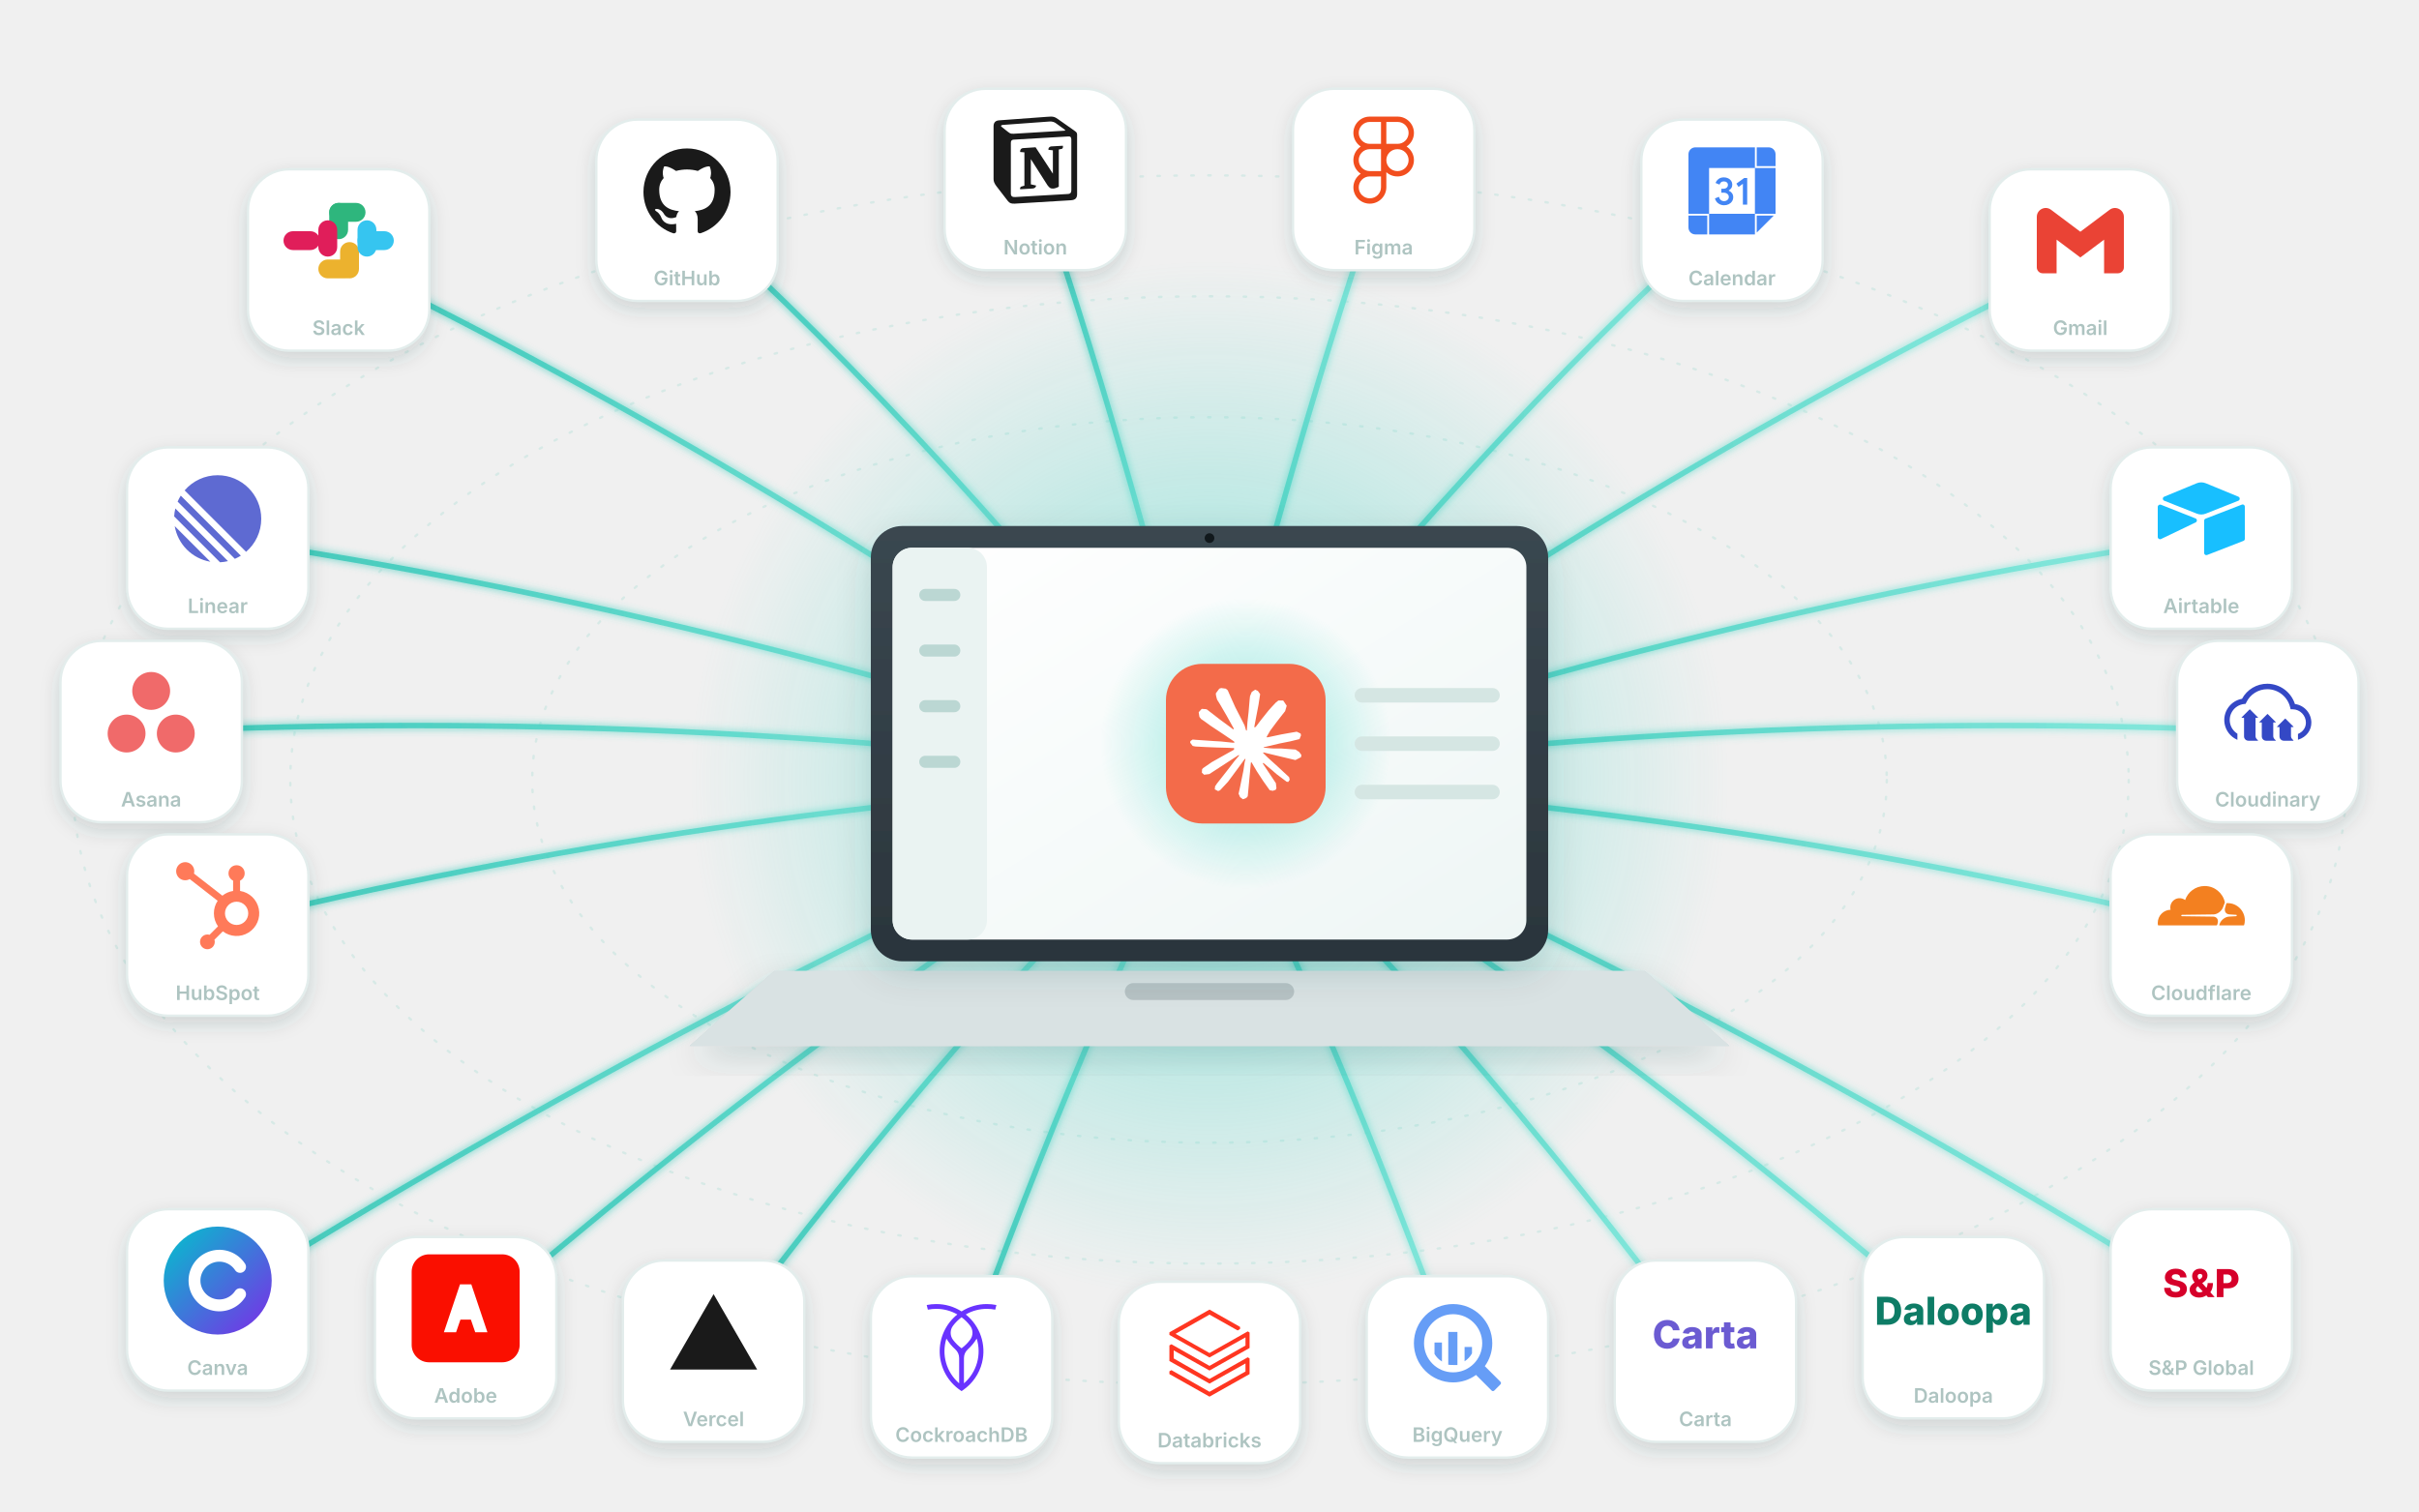
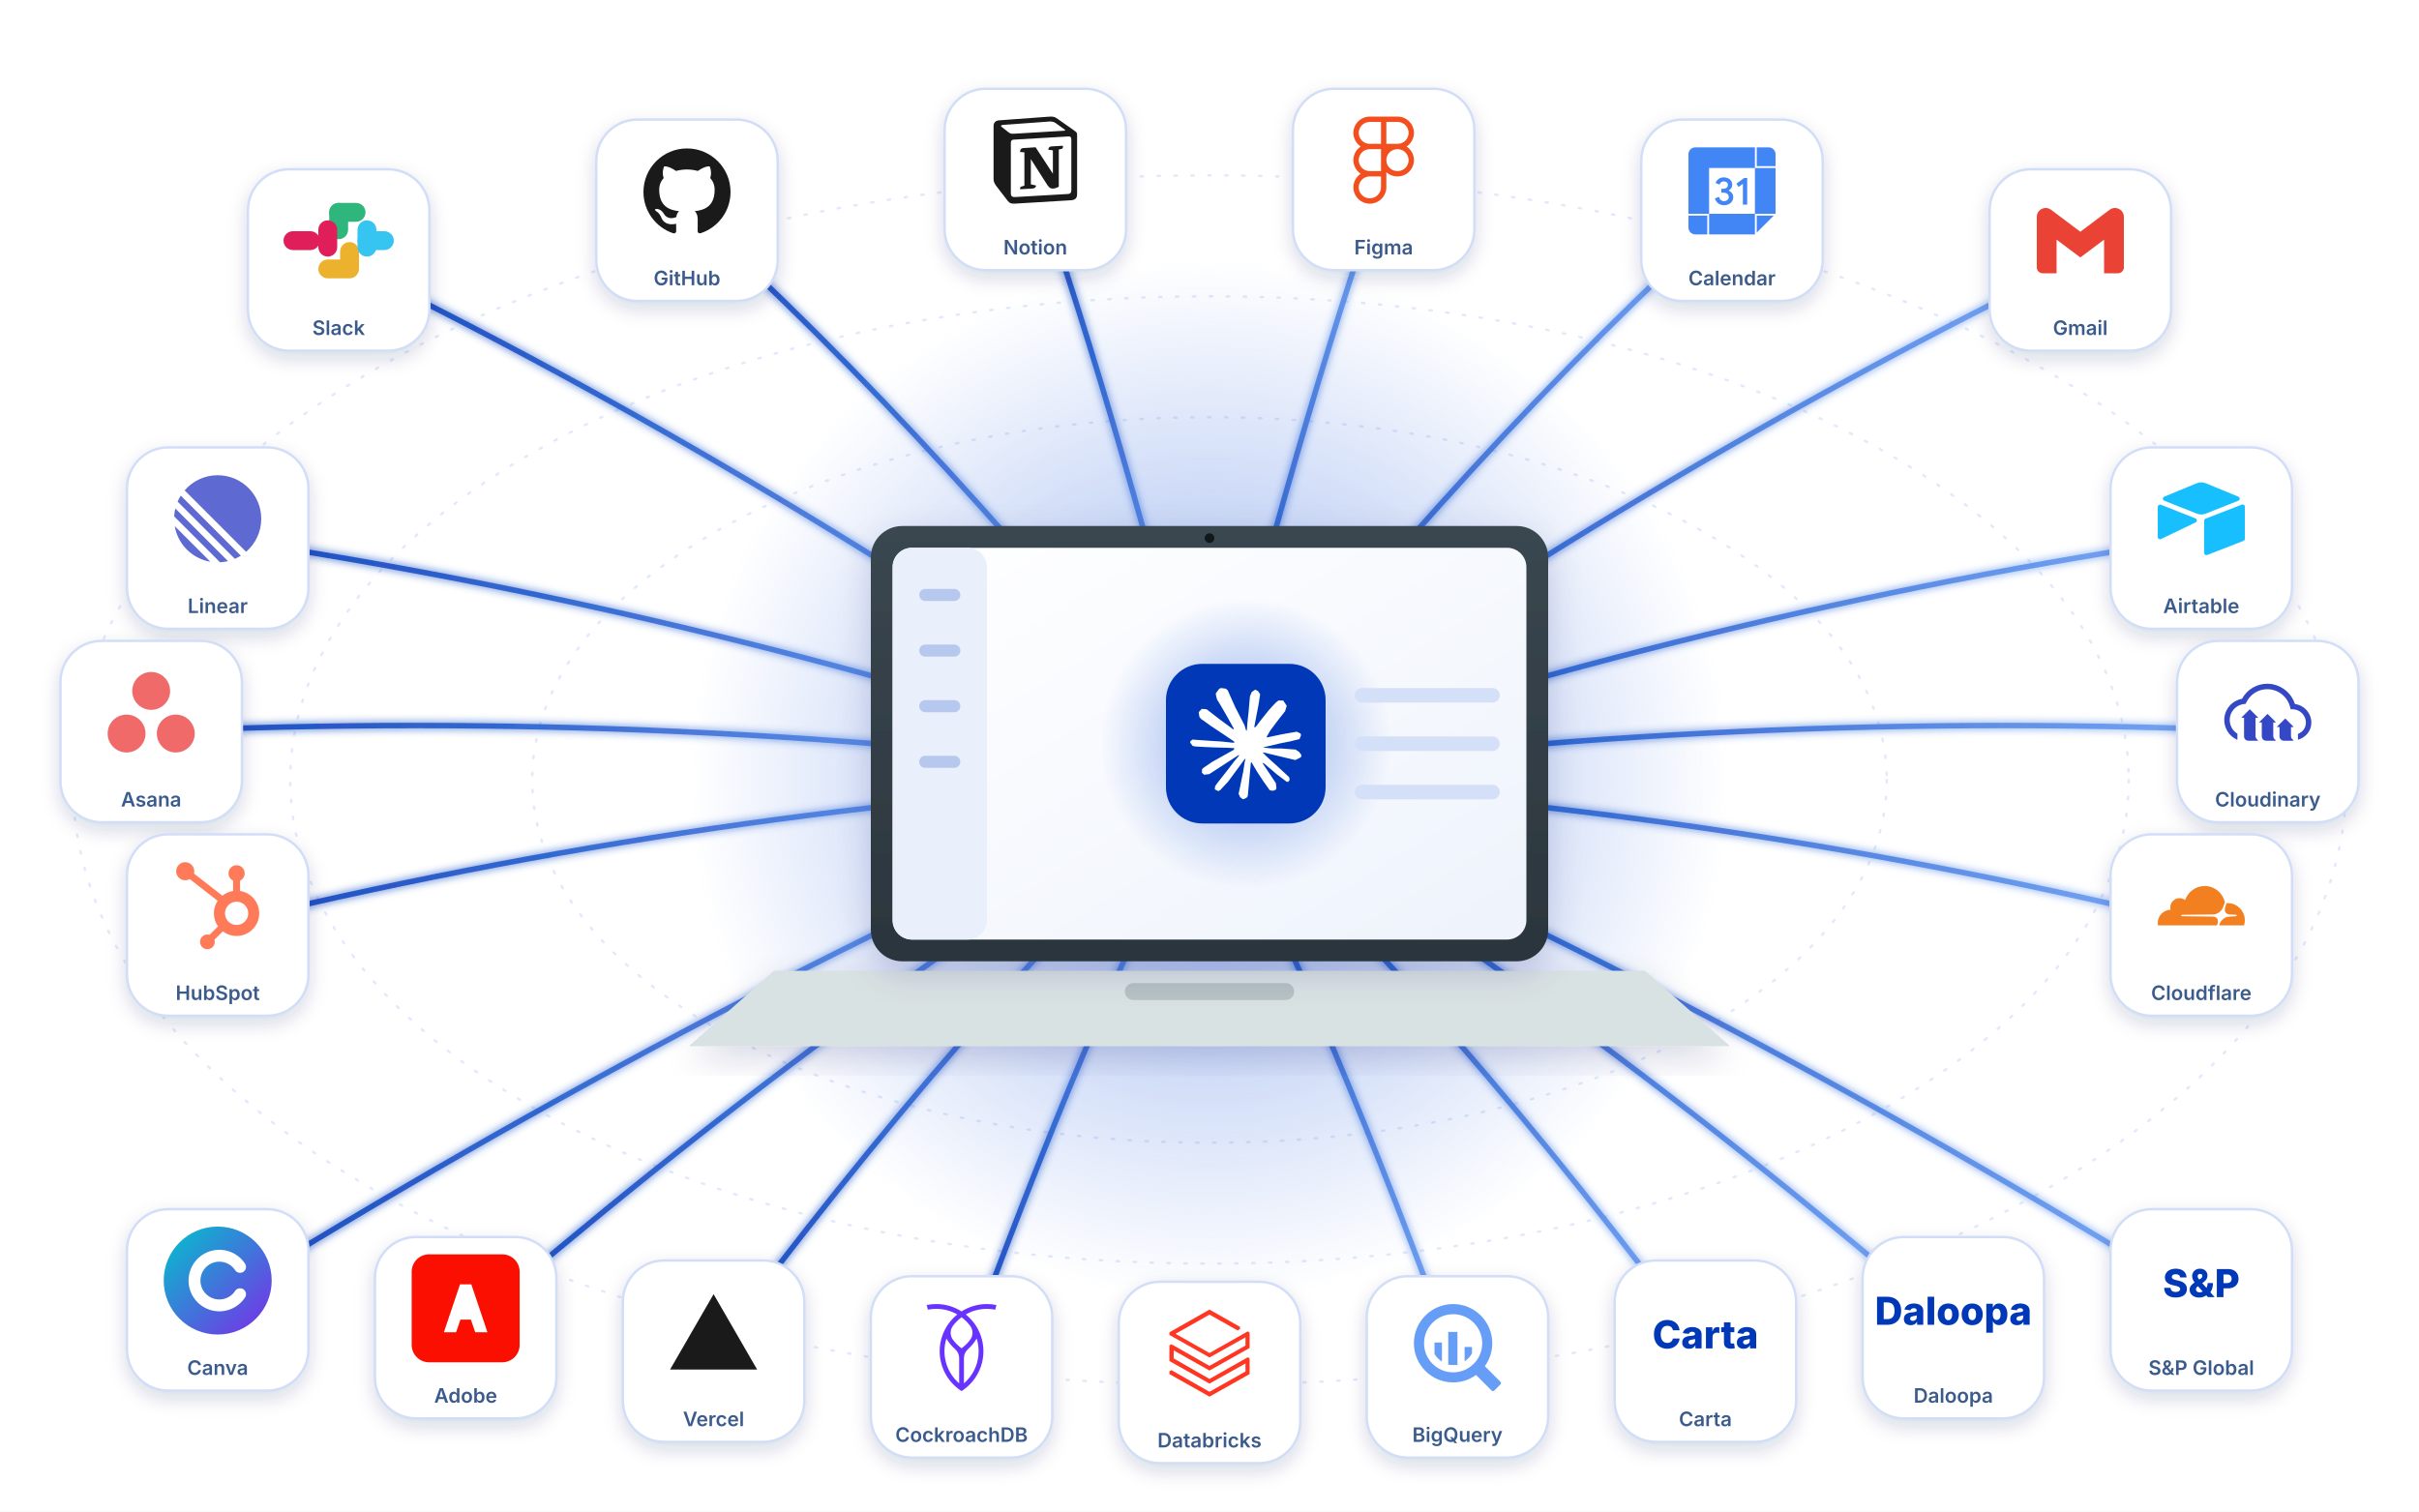
<svg xmlns="http://www.w3.org/2000/svg" width="2000" height="1250" viewBox="0 0 2000 1250" font-family="Inter, Arial, sans-serif">
  <defs>
    <linearGradient id="bg" x1="0" y1="0" x2="0" y2="1">
      <stop offset="0" stop-color="#F4FBFA" />
      <stop offset="0.55" stop-color="#EAF4F3" />
      <stop offset="1" stop-color="#E2EFEE" />
    </linearGradient>
    <radialGradient id="glowc" cx="50%" cy="50%" r="50%">
-       <stop offset="0" stop-color="#37D6C5" stop-opacity="0.55" />
-       <stop offset="1" stop-color="#37D6C5" stop-opacity="0" />
+       <stop offset="0" stop-color="#3B6FE0" stop-opacity="0.55" />
+       <stop offset="1" stop-color="#3B6FE0" stop-opacity="0" />
    </radialGradient>
    <linearGradient id="screen" x1="0" y1="0" x2="1" y2="1">
      <stop offset="0" stop-color="#ffffff" />
-       <stop offset="1" stop-color="#EEF6F5" />
+       <stop offset="1" stop-color="#EEF3FC" />
    </linearGradient>
    <linearGradient id="lid" x1="0" y1="0" x2="0" y2="1">
      <stop offset="0" stop-color="#3A4750" />
      <stop offset="1" stop-color="#2B353C" />
    </linearGradient>
    <linearGradient id="wire" x1="0" y1="0" x2="1" y2="0">
-       <stop offset="0" stop-color="#2BC4B4" />
-       <stop offset="1" stop-color="#7FE9DC" />
+       <stop offset="0" stop-color="#0038B8" />
+       <stop offset="1" stop-color="#6CA0F5" />
    </linearGradient>
    <filter id="soft" x="-40%" y="-40%" width="180%" height="180%">
-       <feDropShadow dx="0" dy="10" stdDeviation="14" flood-color="#1f4a47" flood-opacity="0.16" />
+       <feDropShadow dx="0" dy="10" stdDeviation="14" flood-color="#0A1F5C" flood-opacity="0.16" />
    </filter>
    <filter id="softsm" x="-50%" y="-50%" width="200%" height="200%">
-       <feDropShadow dx="0" dy="6" stdDeviation="8" flood-color="#1f4a47" flood-opacity="0.18" />
+       <feDropShadow dx="0" dy="6" stdDeviation="8" flood-color="#0A1F5C" flood-opacity="0.18" />
    </filter>
    <filter id="wireglow" x="-50%" y="-50%" width="200%" height="200%">
      <feGaussianBlur stdDeviation="3.2" result="b" />
      <feMerge>
        <feMergeNode in="b" />
        <feMergeNode in="SourceGraphic" />
      </feMerge>
    </filter>
  </defs>
-   <ellipse cx="1000.0" cy="645.0" rx="560" ry="300" fill="none" stroke="#9fd8d1" stroke-opacity="0.30" stroke-width="2" stroke-dasharray="2 12" stroke-linecap="round" />
-   <ellipse cx="1000.0" cy="645.0" rx="760" ry="400" fill="none" stroke="#9fd8d1" stroke-opacity="0.30" stroke-width="2" stroke-dasharray="2 12" stroke-linecap="round" />
-   <ellipse cx="1000.0" cy="645.0" rx="940" ry="500" fill="none" stroke="#9fd8d1" stroke-opacity="0.30" stroke-width="2" stroke-dasharray="2 12" stroke-linecap="round" />
+   <rect width="2000" height="1250" fill="#ffffff" />
+   <ellipse cx="1000.0" cy="645.0" rx="560" ry="300" fill="none" stroke="#9DB6F0" stroke-opacity="0.30" stroke-width="2" stroke-dasharray="2 12" stroke-linecap="round" />
+   <ellipse cx="1000.0" cy="645.0" rx="760" ry="400" fill="none" stroke="#9DB6F0" stroke-opacity="0.30" stroke-width="2" stroke-dasharray="2 12" stroke-linecap="round" />
+   <ellipse cx="1000.0" cy="645.0" rx="940" ry="500" fill="none" stroke="#9DB6F0" stroke-opacity="0.30" stroke-width="2" stroke-dasharray="2 12" stroke-linecap="round" />
  <circle cx="1000.0" cy="645.0" r="430" fill="url(#glowc)" />
  <g>
    <path d="M 1000.0 645.0 Q 640.0 390.0 280.0 215.0" fill="none" stroke="url(#wire)" stroke-width="4.5" stroke-opacity="0.85" stroke-linecap="round" filter="url(#wireglow)" />
-     <circle cx="280.0" cy="215.0" r="6" fill="#2BC4B4" filter="url(#wireglow)" />
+     <circle cx="280.0" cy="215.0" r="6" fill="#0038B8" filter="url(#wireglow)" />
    <path d="M 1000.0 645.0 Q 784.0 369.4 568.0 173.9" fill="none" stroke="url(#wire)" stroke-width="4.5" stroke-opacity="0.85" stroke-linecap="round" filter="url(#wireglow)" />
-     <circle cx="568.0" cy="173.9" r="6" fill="#2BC4B4" filter="url(#wireglow)" />
+     <circle cx="568.0" cy="173.9" r="6" fill="#0038B8" filter="url(#wireglow)" />
    <path d="M 1000.0 645.0 Q 928.0 356.7 856.0 148.4" fill="none" stroke="url(#wire)" stroke-width="4.5" stroke-opacity="0.85" stroke-linecap="round" filter="url(#wireglow)" />
-     <circle cx="856.0" cy="148.4" r="6" fill="#2BC4B4" filter="url(#wireglow)" />
+     <circle cx="856.0" cy="148.4" r="6" fill="#0038B8" filter="url(#wireglow)" />
    <path d="M 1000.0 645.0 Q 1072.0 356.7 1144.0 148.4" fill="none" stroke="url(#wire)" stroke-width="4.5" stroke-opacity="0.85" stroke-linecap="round" filter="url(#wireglow)" />
-     <circle cx="1144.0" cy="148.4" r="6" fill="#2BC4B4" filter="url(#wireglow)" />
+     <circle cx="1144.0" cy="148.4" r="6" fill="#0038B8" filter="url(#wireglow)" />
    <path d="M 1000.0 645.0 Q 1216.0 369.4 1432.0 173.9" fill="none" stroke="url(#wire)" stroke-width="4.5" stroke-opacity="0.85" stroke-linecap="round" filter="url(#wireglow)" />
-     <circle cx="1432.0" cy="173.9" r="6" fill="#2BC4B4" filter="url(#wireglow)" />
+     <circle cx="1432.0" cy="173.9" r="6" fill="#0038B8" filter="url(#wireglow)" />
    <path d="M 1000.0 645.0 Q 1360.0 390.0 1720.0 215.0" fill="none" stroke="url(#wire)" stroke-width="4.5" stroke-opacity="0.85" stroke-linecap="round" filter="url(#wireglow)" />
-     <circle cx="1720.0" cy="215.0" r="6" fill="#2BC4B4" filter="url(#wireglow)" />
+     <circle cx="1720.0" cy="215.0" r="6" fill="#0038B8" filter="url(#wireglow)" />
    <path d="M 1000.0 645.0 Q 590.0 505.0 180.0 445.0" fill="none" stroke="url(#wire)" stroke-width="4.5" stroke-opacity="0.85" stroke-linecap="round" filter="url(#wireglow)" />
-     <circle cx="180.0" cy="445.0" r="6" fill="#2BC4B4" filter="url(#wireglow)" />
+     <circle cx="180.0" cy="445.0" r="6" fill="#0038B8" filter="url(#wireglow)" />
    <path d="M 1000.0 645.0 Q 562.5 585.0 125.0 605.0" fill="none" stroke="url(#wire)" stroke-width="4.5" stroke-opacity="0.85" stroke-linecap="round" filter="url(#wireglow)" />
-     <circle cx="125.0" cy="605.0" r="6" fill="#2BC4B4" filter="url(#wireglow)" />
+     <circle cx="125.0" cy="605.0" r="6" fill="#0038B8" filter="url(#wireglow)" />
    <path d="M 1000.0 645.0 Q 590.0 665.0 180.0 765.0" fill="none" stroke="url(#wire)" stroke-width="4.5" stroke-opacity="0.85" stroke-linecap="round" filter="url(#wireglow)" />
-     <circle cx="180.0" cy="765.0" r="6" fill="#2BC4B4" filter="url(#wireglow)" />
+     <circle cx="180.0" cy="765.0" r="6" fill="#0038B8" filter="url(#wireglow)" />
    <path d="M 1000.0 645.0 Q 1410.0 505.0 1820.0 445.0" fill="none" stroke="url(#wire)" stroke-width="4.5" stroke-opacity="0.85" stroke-linecap="round" filter="url(#wireglow)" />
-     <circle cx="1820.0" cy="445.0" r="6" fill="#2BC4B4" filter="url(#wireglow)" />
+     <circle cx="1820.0" cy="445.0" r="6" fill="#0038B8" filter="url(#wireglow)" />
    <path d="M 1000.0 645.0 Q 1437.5 585.0 1875.0 605.0" fill="none" stroke="url(#wire)" stroke-width="4.5" stroke-opacity="0.85" stroke-linecap="round" filter="url(#wireglow)" />
-     <circle cx="1875.0" cy="605.0" r="6" fill="#2BC4B4" filter="url(#wireglow)" />
+     <circle cx="1875.0" cy="605.0" r="6" fill="#0038B8" filter="url(#wireglow)" />
    <path d="M 1000.0 645.0 Q 1410.0 665.0 1820.0 765.0" fill="none" stroke="url(#wire)" stroke-width="4.5" stroke-opacity="0.85" stroke-linecap="round" filter="url(#wireglow)" />
-     <circle cx="1820.0" cy="765.0" r="6" fill="#2BC4B4" filter="url(#wireglow)" />
+     <circle cx="1820.0" cy="765.0" r="6" fill="#0038B8" filter="url(#wireglow)" />
    <path d="M 1000.0 645.0 Q 590.0 820.0 180.0 1075.0" fill="none" stroke="url(#wire)" stroke-width="4.5" stroke-opacity="0.85" stroke-linecap="round" filter="url(#wireglow)" />
-     <circle cx="180.0" cy="1075.0" r="6" fill="#2BC4B4" filter="url(#wireglow)" />
+     <circle cx="180.0" cy="1075.0" r="6" fill="#0038B8" filter="url(#wireglow)" />
    <path d="M 1000.0 645.0 Q 692.5 831.5 385.0 1098.0" fill="none" stroke="url(#wire)" stroke-width="4.5" stroke-opacity="0.85" stroke-linecap="round" filter="url(#wireglow)" />
-     <circle cx="385.0" cy="1098.0" r="6" fill="#2BC4B4" filter="url(#wireglow)" />
+     <circle cx="385.0" cy="1098.0" r="6" fill="#0038B8" filter="url(#wireglow)" />
    <path d="M 1000.0 645.0 Q 795.0 841.2 590.0 1117.4" fill="none" stroke="url(#wire)" stroke-width="4.5" stroke-opacity="0.85" stroke-linecap="round" filter="url(#wireglow)" />
-     <circle cx="590.0" cy="1117.4" r="6" fill="#2BC4B4" filter="url(#wireglow)" />
+     <circle cx="590.0" cy="1117.4" r="6" fill="#0038B8" filter="url(#wireglow)" />
    <path d="M 1000.0 645.0 Q 897.5 847.7 795.0 1130.4" fill="none" stroke="url(#wire)" stroke-width="4.5" stroke-opacity="0.85" stroke-linecap="round" filter="url(#wireglow)" />
-     <circle cx="795.0" cy="1130.4" r="6" fill="#2BC4B4" filter="url(#wireglow)" />
+     <circle cx="795.0" cy="1130.4" r="6" fill="#0038B8" filter="url(#wireglow)" />
    <path d="M 1000.0 645.0 Q 1000.0 850.0 1000.0 1135.0" fill="none" stroke="url(#wire)" stroke-width="4.5" stroke-opacity="0.85" stroke-linecap="round" filter="url(#wireglow)" />
-     <circle cx="1000.0" cy="1135.0" r="6" fill="#2BC4B4" filter="url(#wireglow)" />
+     <circle cx="1000.0" cy="1135.0" r="6" fill="#0038B8" filter="url(#wireglow)" />
    <path d="M 1000.0 645.0 Q 1102.5 847.7 1205.0 1130.4" fill="none" stroke="url(#wire)" stroke-width="4.5" stroke-opacity="0.85" stroke-linecap="round" filter="url(#wireglow)" />
-     <circle cx="1205.0" cy="1130.4" r="6" fill="#2BC4B4" filter="url(#wireglow)" />
+     <circle cx="1205.0" cy="1130.4" r="6" fill="#0038B8" filter="url(#wireglow)" />
    <path d="M 1000.0 645.0 Q 1205.0 841.2 1410.0 1117.4" fill="none" stroke="url(#wire)" stroke-width="4.5" stroke-opacity="0.85" stroke-linecap="round" filter="url(#wireglow)" />
-     <circle cx="1410.0" cy="1117.4" r="6" fill="#2BC4B4" filter="url(#wireglow)" />
+     <circle cx="1410.0" cy="1117.4" r="6" fill="#0038B8" filter="url(#wireglow)" />
    <path d="M 1000.0 645.0 Q 1307.5 831.5 1615.0 1098.0" fill="none" stroke="url(#wire)" stroke-width="4.5" stroke-opacity="0.85" stroke-linecap="round" filter="url(#wireglow)" />
-     <circle cx="1615.0" cy="1098.0" r="6" fill="#2BC4B4" filter="url(#wireglow)" />
+     <circle cx="1615.0" cy="1098.0" r="6" fill="#0038B8" filter="url(#wireglow)" />
    <path d="M 1000.0 645.0 Q 1410.0 820.0 1820.0 1075.0" fill="none" stroke="url(#wire)" stroke-width="4.5" stroke-opacity="0.85" stroke-linecap="round" filter="url(#wireglow)" />
-     <circle cx="1820.0" cy="1075.0" r="6" fill="#2BC4B4" filter="url(#wireglow)" />
+     <circle cx="1820.0" cy="1075.0" r="6" fill="#0038B8" filter="url(#wireglow)" />
  </g>
  <g>
    <path d="M 640 803 L 1360 803 L 1430 865 L 570 865 Z" fill="#C9D4D6" filter="url(#soft)" />
    <path d="M 640 803 L 1360 803 L 1430 865 L 570 865 Z" fill="#D9E2E3" />
    <rect x="930" y="813" width="140" height="14" rx="7" fill="#B6C2C4" />
    <rect x="720" y="435" width="560" height="360" rx="26" fill="url(#lid)" filter="url(#soft)" />
    <rect x="738" y="453" width="524" height="324" rx="16" fill="url(#screen)" />
-     <rect x="738" y="453" width="78" height="324" rx="16" fill="#EAF3F2" />
-     <rect x="760" y="487" width="34" height="10" rx="5" fill="#BBD7D3" />
-     <rect x="760" y="533" width="34" height="10" rx="5" fill="#BBD7D3" />
-     <rect x="760" y="579" width="34" height="10" rx="5" fill="#BBD7D3" />
-     <rect x="760" y="625" width="34" height="10" rx="5" fill="#BBD7D3" />
+     <rect x="738" y="453" width="78" height="324" rx="16" fill="#EAF0FB" />
+     <rect x="760" y="487" width="34" height="10" rx="5" fill="#B7C8EE" />
+     <rect x="760" y="533" width="34" height="10" rx="5" fill="#B7C8EE" />
+     <rect x="760" y="579" width="34" height="10" rx="5" fill="#B7C8EE" />
+     <rect x="760" y="625" width="34" height="10" rx="5" fill="#B7C8EE" />
    <circle cx="1030" cy="615" r="120" fill="url(#glowc)" />
-     <rect x="964" y="549" width="132" height="132" rx="30" fill="#F36B4A" />
+     <rect x="964" y="549" width="132" height="132" rx="30" fill="#0038B8" />
    <g transform="translate(984.0,569.0) scale(3.833)">
      <path d="m4.714 15.956 4.717-2.647.079-.231-.079-.128h-.231l-.789-.049-2.696-.073-2.337-.097-2.265-.121-.571-.121-.534-.704.055-.352.48-.322.686.061 1.518.103 2.277.158 1.651.097 2.447.255h.389l.055-.158-.134-.097-.103-.097L6.973 9.836l-2.55-1.688-1.336-.971-.723-.492-.364-.461-.158-1.008.656-.723.88.061.225.061.892.686 1.906 1.475 2.489 1.834.364.303.146-.103.018-.073-.164-.273-1.354-2.447-1.445-2.489-.643-1.032-.17-.619c-.061-.255-.103-.467-.103-.729L6.287.134 6.7 0l.996.134.419.364.619 1.415 1.002 2.228 1.554 3.03.455.898.243.832.091.255h.158v-.146l.128-1.706.237-2.095.231-2.696.079-.759.376-.911.747-.492.583.279.48.686-.067.443-.285 1.852-.559 2.902-.364 1.943h.212l.243-.243.984-1.305 1.651-2.064.729-.82.85-.905.546-.431h1.032l.759 1.129-.34 1.166-1.062 1.348-.88 1.141-1.263 1.7-.789 1.36.073.109.188-.018 2.853-.607 1.542-.279 1.84-.316.832.389.091.395-.328.807-1.967.486-2.307.461-3.436.814-.043.03.049.061 1.548.146.662.036h1.621l3.018.225.789.522.474.638-.079.486-1.214.619-1.639-.389-3.825-.911-1.311-.328h-.182v.109l1.093 1.069 2.003 1.809 2.507 2.331.128.577-.322.455-.34-.049-2.204-1.657-.85-.747-1.925-1.621h-.128v.17l.443.65 2.344 3.521.121 1.081-.17.352-.607.212-.668-.121-1.372-1.925L14.38 17.959l-1.141-1.943-.14.079-.674 7.255-.316.37-.729.279-.607-.461-.322-.747.322-1.475.389-1.925.316-1.53.285-1.9.17-.631-.012-.043-.14.018-1.433 1.967-2.18 2.945-1.724 1.846-.413.164-.716-.37.067-.662.401-.589 2.386-3.036 1.439-1.882.929-1.087-.006-.158h-.055l-6.338 4.116-1.129.146-.486-.455.061-.747.231-.243 1.906-1.311Z" fill="#ffffff" />
    </g>
-     <rect x="1120" y="569" width="120" height="12" rx="6" fill="#D5E6E3" />
-     <rect x="1120" y="609" width="120" height="12" rx="6" fill="#D5E6E3" />
-     <rect x="1120" y="649" width="120" height="12" rx="6" fill="#D5E6E3" />
+     <rect x="1120" y="569" width="120" height="12" rx="6" fill="#D3E0F7" />
+     <rect x="1120" y="609" width="120" height="12" rx="6" fill="#D3E0F7" />
+     <rect x="1120" y="649" width="120" height="12" rx="6" fill="#D3E0F7" />
    <circle cx="1000" cy="445" r="4" fill="#11181c" />
  </g>
  <g>
    <rect x="205.0" y="140.0" width="150" height="150" rx="34" fill="#ffffff" filter="url(#softsm)" />
-     <rect x="205.0" y="140.0" width="150" height="150" rx="34" fill="none" stroke="#E3EDEC" stroke-width="2" />
+     <rect x="205.0" y="140.0" width="150" height="150" rx="34" fill="none" stroke="#D2DEF7" stroke-width="2" />
    <rect x="272.20" y="167.80" width="15.60" height="30.00" rx="7.80" fill="#2EB67D" />
    <rect x="272.20" y="167.80" width="30.00" height="15.60" rx="7.80" fill="#2EB67D" />
    <rect x="281.20" y="200.20" width="15.60" height="30.00" rx="7.80" fill="#ECB22E" />
    <rect x="263.20" y="214.60" width="30.00" height="15.60" rx="7.80" fill="#ECB22E" />
    <rect x="295.60" y="191.20" width="30.00" height="15.60" rx="7.80" fill="#36C5F0" />
    <rect x="295.60" y="182.20" width="15.60" height="30.00" rx="7.80" fill="#36C5F0" />
    <rect x="234.40" y="191.20" width="30.00" height="15.60" rx="7.80" fill="#E01E5A" />
    <rect x="263.20" y="182.20" width="15.60" height="30.00" rx="7.80" fill="#E01E5A" />
-     <text x="280.0" y="277.0" font-size="16.5" font-weight="600" fill="#AEC4C1" text-anchor="middle">Slack</text>
+     <text x="280.0" y="277.0" font-size="16.5" font-weight="600" fill="#3B5B8C" text-anchor="middle">Slack</text>
  </g>
  <g>
    <rect x="493.0" y="98.9" width="150" height="150" rx="34" fill="#ffffff" filter="url(#softsm)" />
-     <rect x="493.0" y="98.9" width="150" height="150" rx="34" fill="none" stroke="#E3EDEC" stroke-width="2" />
+     <rect x="493.0" y="98.9" width="150" height="150" rx="34" fill="none" stroke="#D2DEF7" stroke-width="2" />
    <g transform="translate(532.00,121.86) scale(3)">
      <path d="M12 .297c-6.63 0-12 5.373-12 12 0 5.303 3.438 9.8 8.205 11.385.6.113.82-.258.82-.577 0-.285-.01-1.04-.015-2.04-3.338.724-4.042-1.61-4.042-1.61C4.422 18.07 3.633 17.7 3.633 17.7c-1.087-.744.084-.729.084-.729 1.205.084 1.838 1.236 1.838 1.236 1.07 1.835 2.809 1.305 3.495.998.108-.776.417-1.305.76-1.605-2.665-.3-5.466-1.332-5.466-5.93 0-1.31.465-2.38 1.235-3.22-.135-.303-.54-1.523.105-3.176 0 0 1.005-.322 3.3 1.23.96-.267 1.98-.399 3-.405 1.02.006 2.04.138 3 .405 2.28-1.552 3.285-1.23 3.285-1.23.645 1.653.24 2.873.12 3.176.765.84 1.23 1.91 1.23 3.22 0 4.61-2.805 5.625-5.475 5.92.42.36.81 1.096.81 2.22 0 1.606-.015 2.896-.015 3.286 0 .315.21.69.825.57C20.565 22.092 24 17.592 24 12.297c0-6.627-5.373-12-12-12" fill="#1a1a1a" />
    </g>
-     <text x="568.0" y="235.9" font-size="16.5" font-weight="600" fill="#AEC4C1" text-anchor="middle">GitHub</text>
+     <text x="568.0" y="235.9" font-size="16.5" font-weight="600" fill="#3B5B8C" text-anchor="middle">GitHub</text>
  </g>
  <g>
    <rect x="781.0" y="73.4" width="150" height="150" rx="34" fill="#ffffff" filter="url(#softsm)" />
-     <rect x="781.0" y="73.4" width="150" height="150" rx="34" fill="none" stroke="#E3EDEC" stroke-width="2" />
+     <rect x="781.0" y="73.4" width="150" height="150" rx="34" fill="none" stroke="#D2DEF7" stroke-width="2" />
    <g transform="translate(820.00,96.43) scale(3)">
      <path d="M4.459 4.208c.746.606 1.026.56 2.428.466l13.215-.793c.28 0 .047-.28-.046-.326L17.86 1.968c-.42-.326-.981-.7-2.055-.607L3.01 2.295c-.466.046-.56.28-.374.466zm.793 3.08v13.904c0 .747.373 1.027 1.214.98l14.523-.84c.841-.046.935-.56.935-1.167V6.354c0-.606-.233-.933-.748-.887l-15.177.887c-.56.047-.747.327-.747.933zm14.337.745c.093.42 0 .84-.42.888l-.7.14v10.264c-.608.327-1.168.514-1.635.514-.748 0-.935-.234-1.495-.933l-4.577-7.186v6.952L12.21 19s0 .84-1.168.84l-3.222.186c-.093-.186 0-.653.327-.746l.84-.233V9.854L7.822 9.76c-.094-.42.14-1.026.793-1.073l3.456-.233 4.764 7.279v-6.44l-1.215-.139c-.093-.514.28-.887.747-.933zM1.936 1.035l13.31-.98c1.634-.14 2.055-.047 3.082.7l4.249 2.986c.7.513.934.653.934 1.213v16.378c0 1.026-.373 1.634-1.68 1.726l-15.458.934c-.98.047-1.448-.093-1.962-.747l-3.129-4.06c-.56-.747-.793-1.306-.793-1.96V2.667c0-.839.374-1.54 1.447-1.632z" fill="#1a1a1a" />
    </g>
-     <text x="856.0" y="210.4" font-size="16.5" font-weight="600" fill="#AEC4C1" text-anchor="middle">Notion</text>
+     <text x="856.0" y="210.4" font-size="16.5" font-weight="600" fill="#3B5B8C" text-anchor="middle">Notion</text>
  </g>
  <g>
    <rect x="1069.0" y="73.4" width="150" height="150" rx="34" fill="#ffffff" filter="url(#softsm)" />
-     <rect x="1069.0" y="73.4" width="150" height="150" rx="34" fill="none" stroke="#E3EDEC" stroke-width="2" />
+     <rect x="1069.0" y="73.4" width="150" height="150" rx="34" fill="none" stroke="#D2DEF7" stroke-width="2" />
    <g transform="translate(1108.00,96.43) scale(3)">
      <path d="M15.852 8.981h-4.588V0h4.588c2.476 0 4.49 2.014 4.49 4.49s-2.014 4.491-4.49 4.491zM12.735 7.51h3.117c1.665 0 3.019-1.355 3.019-3.019s-1.355-3.019-3.019-3.019h-3.117V7.51zm0 1.471H8.148c-2.476 0-4.49-2.014-4.49-4.49S5.672 0 8.148 0h4.588v8.981zm-4.587-7.51c-1.665 0-3.019 1.355-3.019 3.019s1.354 3.02 3.019 3.02h3.117V1.471H8.148zm4.587 15.019H8.148c-2.476 0-4.49-2.014-4.49-4.49s2.014-4.49 4.49-4.49h4.588v8.98zM8.148 8.981c-1.665 0-3.019 1.355-3.019 3.019s1.355 3.019 3.019 3.019h3.117V8.981H8.148zM8.172 24c-2.489 0-4.515-2.014-4.515-4.49s2.014-4.49 4.49-4.49h4.588v4.441c0 2.503-2.047 4.539-4.563 4.539zm-.024-7.51a3.023 3.023 0 0 0-3.019 3.019c0 1.665 1.365 3.019 3.044 3.019 1.705 0 3.093-1.376 3.093-3.068v-2.97H8.148zm7.704 0h-.098c-2.476 0-4.49-2.014-4.49-4.49s2.014-4.49 4.49-4.49h.098c2.476 0 4.49 2.014 4.49 4.49s-2.014 4.49-4.49 4.49zm-.097-7.509c-1.665 0-3.019 1.355-3.019 3.019s1.355 3.019 3.019 3.019h.098c1.665 0 3.019-1.355 3.019-3.019s-1.355-3.019-3.019-3.019h-.098z" fill="#F24E1E" />
    </g>
-     <text x="1144.0" y="210.4" font-size="16.5" font-weight="600" fill="#AEC4C1" text-anchor="middle">Figma</text>
+     <text x="1144.0" y="210.4" font-size="16.5" font-weight="600" fill="#3B5B8C" text-anchor="middle">Figma</text>
  </g>
  <g>
    <rect x="1357.0" y="98.9" width="150" height="150" rx="34" fill="#ffffff" filter="url(#softsm)" />
-     <rect x="1357.0" y="98.9" width="150" height="150" rx="34" fill="none" stroke="#E3EDEC" stroke-width="2" />
+     <rect x="1357.0" y="98.9" width="150" height="150" rx="34" fill="none" stroke="#D2DEF7" stroke-width="2" />
    <g transform="translate(1396.00,121.86) scale(3)">
      <path d="M18.316 5.684H24v12.632h-5.684V5.684zM5.684 24h12.632v-5.684H5.684V24zM18.316 5.684V0H1.895A1.894 1.894 0 0 0 0 1.895v16.421h5.684V5.684h12.632zm-7.207 6.25v-.065c.272-.144.5-.349.687-.617s.279-.595.279-.982c0-.379-.099-.72-.3-1.025a2.05 2.05 0 0 0-.832-.714 2.703 2.703 0 0 0-1.197-.257c-.6 0-1.094.156-1.481.467-.386.311-.65.671-.793 1.078l1.085.452c.086-.249.224-.461.413-.633.189-.172.445-.257.767-.257.33 0 .602.088.816.264a.86.86 0 0 1 .322.703c0 .33-.12.589-.36.778-.24.19-.535.284-.886.284h-.567v1.085h.633c.407 0 .748.109 1.02.327.272.218.407.499.407.843 0 .336-.129.614-.387.832s-.565.327-.924.327c-.351 0-.651-.103-.897-.311-.248-.208-.422-.502-.521-.881l-1.096.452c.178.616.505 1.082.977 1.401.472.319.984.478 1.538.477a2.84 2.84 0 0 0 1.293-.291c.382-.193.684-.458.902-.794.218-.336.327-.72.327-1.149 0-.429-.115-.797-.344-1.105a2.067 2.067 0 0 0-.881-.689zm2.093-1.931l.602.913L15 10.045v5.744h1.187V8.446h-.827l-2.158 1.557zM22.105 0h-3.289v5.184H24V1.895A1.894 1.894 0 0 0 22.105 0zm-3.289 23.5l4.684-4.684h-4.684V23.5zM0 22.105C0 23.152.848 24 1.895 24h3.289v-5.184H0v3.289z" fill="#4285F4" />
    </g>
-     <text x="1432.0" y="235.9" font-size="16.5" font-weight="600" fill="#AEC4C1" text-anchor="middle">Calendar</text>
+     <text x="1432.0" y="235.9" font-size="16.5" font-weight="600" fill="#3B5B8C" text-anchor="middle">Calendar</text>
  </g>
  <g>
    <rect x="1645.0" y="140.0" width="150" height="150" rx="34" fill="#ffffff" filter="url(#softsm)" />
-     <rect x="1645.0" y="140.0" width="150" height="150" rx="34" fill="none" stroke="#E3EDEC" stroke-width="2" />
+     <rect x="1645.0" y="140.0" width="150" height="150" rx="34" fill="none" stroke="#D2DEF7" stroke-width="2" />
    <g transform="translate(1684.00,163.00) scale(3)">
      <path d="M24 5.457v13.909c0 .904-.732 1.636-1.636 1.636h-3.819V11.73L12 16.64l-6.545-4.91v9.273H1.636A1.636 1.636 0 0 1 0 19.366V5.457c0-2.023 2.309-3.178 3.927-1.964L5.455 4.64 12 9.548l6.545-4.91 1.528-1.145C21.69 2.28 24 3.434 24 5.457z" fill="#EA4335" />
    </g>
-     <text x="1720.0" y="277.0" font-size="16.5" font-weight="600" fill="#AEC4C1" text-anchor="middle">Gmail</text>
+     <text x="1720.0" y="277.0" font-size="16.5" font-weight="600" fill="#3B5B8C" text-anchor="middle">Gmail</text>
  </g>
  <g>
    <rect x="105.0" y="370.0" width="150" height="150" rx="34" fill="#ffffff" filter="url(#softsm)" />
-     <rect x="105.0" y="370.0" width="150" height="150" rx="34" fill="none" stroke="#E3EDEC" stroke-width="2" />
+     <rect x="105.0" y="370.0" width="150" height="150" rx="34" fill="none" stroke="#D2DEF7" stroke-width="2" />
    <g transform="translate(144.00,393.00) scale(3)">
      <path d="M2.886 4.18A11.982 11.982 0 0 1 11.99 0C18.624 0 24 5.376 24 12.009c0 3.64-1.62 6.903-4.18 9.105L2.887 4.18ZM1.817 5.626l16.556 16.556c-.524.33-1.075.62-1.65.866L.951 7.277c.247-.575.537-1.126.866-1.65ZM.322 9.163l14.515 14.515c-.71.172-1.443.282-2.195.322L0 11.358a12 12 0 0 1 .322-2.195Zm-.17 4.862 9.823 9.824a12.02 12.02 0 0 1-9.824-9.824Z" fill="#5E6AD2" />
    </g>
-     <text x="180.0" y="507.0" font-size="16.5" font-weight="600" fill="#AEC4C1" text-anchor="middle">Linear</text>
+     <text x="180.0" y="507.0" font-size="16.5" font-weight="600" fill="#3B5B8C" text-anchor="middle">Linear</text>
  </g>
  <g>
    <rect x="50.0" y="530.0" width="150" height="150" rx="34" fill="#ffffff" filter="url(#softsm)" />
-     <rect x="50.0" y="530.0" width="150" height="150" rx="34" fill="none" stroke="#E3EDEC" stroke-width="2" />
+     <rect x="50.0" y="530.0" width="150" height="150" rx="34" fill="none" stroke="#D2DEF7" stroke-width="2" />
    <g transform="translate(89.00,553.00) scale(3)">
      <path d="M18.78 12.653c-2.882 0-5.22 2.336-5.22 5.22s2.338 5.22 5.22 5.22 5.22-2.34 5.22-5.22-2.336-5.22-5.22-5.22zm-13.56 0c-2.88 0-5.22 2.337-5.22 5.22s2.338 5.22 5.22 5.22 5.22-2.338 5.22-5.22-2.336-5.22-5.22-5.22zm12-6.525c0 2.883-2.337 5.22-5.22 5.22-2.882 0-5.22-2.337-5.22-5.22 0-2.88 2.338-5.22 5.22-5.22 2.883 0 5.22 2.34 5.22 5.22z" fill="#F06A6A" />
    </g>
-     <text x="125.0" y="667.0" font-size="16.5" font-weight="600" fill="#AEC4C1" text-anchor="middle">Asana</text>
+     <text x="125.0" y="667.0" font-size="16.5" font-weight="600" fill="#3B5B8C" text-anchor="middle">Asana</text>
  </g>
  <g>
    <rect x="105.0" y="690.0" width="150" height="150" rx="34" fill="#ffffff" filter="url(#softsm)" />
-     <rect x="105.0" y="690.0" width="150" height="150" rx="34" fill="none" stroke="#E3EDEC" stroke-width="2" />
+     <rect x="105.0" y="690.0" width="150" height="150" rx="34" fill="none" stroke="#D2DEF7" stroke-width="2" />
    <g transform="translate(144.00,713.00) scale(3)">
      <path d="M18.164 7.93V5.084a2.198 2.198 0 001.267-1.978v-.067A2.2 2.2 0 0017.238.845h-.067a2.2 2.2 0 00-2.193 2.193v.067a2.196 2.196 0 001.252 1.973l.013.006v2.852a6.22 6.22 0 00-2.969 1.31l.012-.01-7.828-6.095A2.497 2.497 0 104.3 4.656l-.012.006 7.697 5.991a6.176 6.176 0 00-1.038 3.446c0 1.343.425 2.588 1.147 3.607l-.013-.02-2.342 2.343a1.968 1.968 0 00-.58-.095h-.002a2.033 2.033 0 102.033 2.033 1.978 1.978 0 00-.1-.595l.005.014 2.317-2.317a6.247 6.247 0 104.782-11.134l-.036-.005zm-.964 9.378a3.206 3.206 0 113.215-3.207v.002a3.206 3.206 0 01-3.207 3.207z" fill="#FF7A59" />
    </g>
-     <text x="180.0" y="827.0" font-size="16.5" font-weight="600" fill="#AEC4C1" text-anchor="middle">HubSpot</text>
+     <text x="180.0" y="827.0" font-size="16.5" font-weight="600" fill="#3B5B8C" text-anchor="middle">HubSpot</text>
  </g>
  <g>
    <rect x="1745.0" y="370.0" width="150" height="150" rx="34" fill="#ffffff" filter="url(#softsm)" />
-     <rect x="1745.0" y="370.0" width="150" height="150" rx="34" fill="none" stroke="#E3EDEC" stroke-width="2" />
+     <rect x="1745.0" y="370.0" width="150" height="150" rx="34" fill="none" stroke="#D2DEF7" stroke-width="2" />
    <g transform="translate(1784.00,393.00) scale(3)">
      <path d="M11.992 1.966c-.434 0-.87.086-1.28.257L1.779 5.917c-.503.208-.49.908.012 1.116l8.982 3.558a3.266 3.266 0 0 0 2.454 0l8.982-3.558c.503-.196.503-.908.012-1.116l-8.957-3.694a3.255 3.255 0 0 0-1.272-.257zM23.4 8.056a.589.589 0 0 0-.222.045l-10.012 3.877a.612.612 0 0 0-.38.564v8.896a.6.6 0 0 0 .821.552L23.62 18.1a.583.583 0 0 0 .38-.551V8.653a.6.6 0 0 0-.6-.596zM.676 8.095a.644.644 0 0 0-.48.19C.086 8.396 0 8.53 0 8.69v8.355c0 .442.515.737.908.54l6.27-3.006.307-.147 2.969-1.436c.466-.22.43-.908-.061-1.092L.883 8.138a.57.57 0 0 0-.207-.044z" fill="#18BFFF" />
    </g>
-     <text x="1820.0" y="507.0" font-size="16.5" font-weight="600" fill="#AEC4C1" text-anchor="middle">Airtable</text>
+     <text x="1820.0" y="507.0" font-size="16.5" font-weight="600" fill="#3B5B8C" text-anchor="middle">Airtable</text>
  </g>
  <g>
    <rect x="1800.0" y="530.0" width="150" height="150" rx="34" fill="#ffffff" filter="url(#softsm)" />
-     <rect x="1800.0" y="530.0" width="150" height="150" rx="34" fill="none" stroke="#E3EDEC" stroke-width="2" />
+     <rect x="1800.0" y="530.0" width="150" height="150" rx="34" fill="none" stroke="#D2DEF7" stroke-width="2" />
    <g transform="translate(1839.00,553.00) scale(3)">
      <path d="M24 14.86c0 2.173-1.376 3.974-3.59 4.7l-.1.032V17.989c1.378-.581 2.187-1.728 2.187-3.129-.007-2-1.609-3.629-3.608-3.67h-.596l-.143-.569c-.703-2.9-3.289-4.949-6.272-4.97a6.391 6.391 0 0 0-5.811 3.664l-.183.376-.417.044a4.431 4.431 0 0 0-3.305 2.088c-1.28 2.086-.627 4.814 1.458 6.095v1.69h-.01l-.149-.068a5.94 5.94 0 0 1-3.366-4.349c-.579-3.229 1.57-6.316 4.799-6.895a7.877 7.877 0 0 1 6.984-4.149c3.472.025 6.535 2.28 7.59 5.588 2.579.337 4.514 2.525 4.533 5.125zm-15.318-1.322h.565a.066.066 0 0 0 .046-.111L7.084 11.216l-.001-.001a.066.066 0 0 0-.093.001L4.78 13.427a.066.066 0 0 0 .048.111h.557a.066.066 0 0 1 .066.066v5.057c0 .659.534 1.193 1.193 1.193H9.247a.066.066 0 0 0 .046-.111l-.33-.33a1.193 1.193 0 0 1-.348-.839v-4.97a.068.068 0 0 1 .068-.066zm9.769 2.547h.567a.066.066 0 0 0 .046-.113l-2.211-2.209-.002-.002a.064.064 0 0 0-.09.002L14.551 15.971a.066.066 0 0 0 .046.113h.557a.066.066 0 0 1 .066.066v2.511c0 .659.534 1.193 1.193 1.193h2.606a.066.066 0 0 0 .046-.111l-.33-.33a1.193 1.193 0 0 1-.348-.839V16.15a.066.066 0 0 1 .066-.066zm-4.884-1.274h.565a.066.066 0 0 0 .048-.111l-2.211-2.203-.001-.001a.066.066 0 0 0-.093.001l-2.209 2.207a.066.066 0 0 0 .046.111h.563a.068.068 0 0 1 .066.068v3.779c0 .659.534 1.193 1.193 1.193h2.598a.066.066 0 0 0 .048-.111l-.332-.33a1.193 1.193 0 0 1-.346-.839v-3.696c0-.037.029-.067.066-.068z" fill="#3448C5" />
    </g>
-     <text x="1875.0" y="667.0" font-size="16.5" font-weight="600" fill="#AEC4C1" text-anchor="middle">Cloudinary</text>
+     <text x="1875.0" y="667.0" font-size="16.5" font-weight="600" fill="#3B5B8C" text-anchor="middle">Cloudinary</text>
  </g>
  <g>
    <rect x="1745.0" y="690.0" width="150" height="150" rx="34" fill="#ffffff" filter="url(#softsm)" />
-     <rect x="1745.0" y="690.0" width="150" height="150" rx="34" fill="none" stroke="#E3EDEC" stroke-width="2" />
+     <rect x="1745.0" y="690.0" width="150" height="150" rx="34" fill="none" stroke="#D2DEF7" stroke-width="2" />
    <g transform="translate(1784.00,713.00) scale(3)">
      <path d="M16.509 16.845c.147-.507.091-.971-.155-1.315-.225-.316-.605-.499-1.062-.52l-8.659-.112a.156.156 0 0 1-.133-.071c-.028-.042-.035-.099-.021-.155.028-.084.112-.148.204-.156l8.736-.112c1.035-.049 2.16-.887 2.554-1.914l.499-1.301c.021-.056.029-.113.015-.168-.562-2.546-2.835-4.445-5.55-4.445-2.504 0-4.628 1.618-5.388 3.861-.493-.366-1.119-.562-1.794-.499-1.203.119-2.167 1.083-2.286 2.286-.028.31-.007.613.064.894C1.568 13.171 0 14.775 0 16.752c0 .175.014.351.035.527.014.083.084.147.169.147h15.981c.091 0 .176-.065.203-.155l.12-.427zm2.757-5.563c-.077 0-.161 0-.238.011-.057 0-.105.042-.127.098l-.338 1.174c-.147.507-.092.971.154 1.316.226.316.606.498 1.062.519l1.844.113c.056 0 .105.026.133.07.028.043.035.107.021.156-.028.084-.113.148-.204.155l-1.921.112c-1.041.049-2.158.887-2.553 1.914l-.141.358c-.028.071.021.142.099.142h6.598c.077 0 .147-.049.169-.126.112-.408.176-.837.176-1.28 0-2.603-2.125-4.727-4.734-4.727" fill="#F38020" />
    </g>
-     <text x="1820.0" y="827.0" font-size="16.5" font-weight="600" fill="#AEC4C1" text-anchor="middle">Cloudflare</text>
+     <text x="1820.0" y="827.0" font-size="16.5" font-weight="600" fill="#3B5B8C" text-anchor="middle">Cloudflare</text>
  </g>
  <g>
    <rect x="105.0" y="1000.0" width="150" height="150" rx="34" fill="#ffffff" filter="url(#softsm)" />
-     <rect x="105.0" y="1000.0" width="150" height="150" rx="34" fill="none" stroke="#E3EDEC" stroke-width="2" />
+     <rect x="105.0" y="1000.0" width="150" height="150" rx="34" fill="none" stroke="#D2DEF7" stroke-width="2" />
    <defs>
      <linearGradient id="cv1801059" x1="0" y1="0" x2="1" y2="1">
        <stop offset="0" stop-color="#00C4CC" />
        <stop offset="1" stop-color="#7D2AE8" />
      </linearGradient>
    </defs>
    <circle cx="180.0" cy="1059.0" r="44.64" fill="url(#cv1801059)" />
    <path d="M 198.48 1070.29 A 20.53 20.53 0 1 1 198.48 1047.71" fill="none" stroke="#ffffff" stroke-width="9.82" stroke-linecap="round" />
-     <text x="180.0" y="1137.0" font-size="16.5" font-weight="600" fill="#AEC4C1" text-anchor="middle">Canva</text>
+     <text x="180.0" y="1137.0" font-size="16.5" font-weight="600" fill="#3B5B8C" text-anchor="middle">Canva</text>
  </g>
  <g>
    <rect x="310.0" y="1023.0" width="150" height="150" rx="34" fill="#ffffff" filter="url(#softsm)" />
-     <rect x="310.0" y="1023.0" width="150" height="150" rx="34" fill="none" stroke="#E3EDEC" stroke-width="2" />
+     <rect x="310.0" y="1023.0" width="150" height="150" rx="34" fill="none" stroke="#D2DEF7" stroke-width="2" />
    <rect x="340.36" y="1037.32" width="89.28" height="89.28" rx="14.40" fill="#FA0F00" />
    <path d="M 367.00 1101.76 L 380.32 1062.16 L 389.68 1062.16 L 403.00 1101.76 L 392.92 1101.76 L 389.32 1091.32 L 380.68 1091.32 L 377.08 1101.76 Z" fill="#ffffff" fill-rule="evenodd" />
-     <text x="385.0" y="1160.0" font-size="16.5" font-weight="600" fill="#AEC4C1" text-anchor="middle">Adobe</text>
+     <text x="385.0" y="1160.0" font-size="16.5" font-weight="600" fill="#3B5B8C" text-anchor="middle">Adobe</text>
  </g>
  <g>
    <rect x="515.0" y="1042.4" width="150" height="150" rx="34" fill="#ffffff" filter="url(#softsm)" />
-     <rect x="515.0" y="1042.4" width="150" height="150" rx="34" fill="none" stroke="#E3EDEC" stroke-width="2" />
+     <rect x="515.0" y="1042.4" width="150" height="150" rx="34" fill="none" stroke="#D2DEF7" stroke-width="2" />
    <g transform="translate(554.00,1065.43) scale(3)">
      <path d="m12 1.608 12 20.784H0Z" fill="#1a1a1a" />
    </g>
-     <text x="590.0" y="1179.4" font-size="16.5" font-weight="600" fill="#AEC4C1" text-anchor="middle">Vercel</text>
+     <text x="590.0" y="1179.4" font-size="16.5" font-weight="600" fill="#3B5B8C" text-anchor="middle">Vercel</text>
  </g>
  <g>
    <rect x="720.0" y="1055.4" width="150" height="150" rx="34" fill="#ffffff" filter="url(#softsm)" />
-     <rect x="720.0" y="1055.4" width="150" height="150" rx="34" fill="none" stroke="#E3EDEC" stroke-width="2" />
+     <rect x="720.0" y="1055.4" width="150" height="150" rx="34" fill="none" stroke="#D2DEF7" stroke-width="2" />
    <g transform="translate(759.00,1078.43) scale(3)">
      <path d="M17.645 16.155a13.013 13.013 0 0 0-4.479-13.287 11.617 11.617 0 0 1 5.815-1.546c.774 0 1.545.075 2.304.226l.32-1.282A13.092 13.092 0 0 0 18.98 0 12.93 12.93 0 0 0 12 2.03 12.933 12.933 0 0 0 5.021 0C4.139 0 3.26.089 2.396.266l.319 1.282a11.83 11.83 0 0 1 2.306-.226 11.64 11.64 0 0 1 5.817 1.544 13.01 13.01 0 0 0 .792 20.877l.375.257.373-.257c2.624-1.801 4.5-4.5 5.27-7.588zm-6.305 5.7A11.687 11.687 0 0 1 7.825 9.519a13.08 13.08 0 0 0 2.457 2.977 3.202 3.202 0 0 1 1.058 2.383zm.661-9.657a11.717 11.717 0 0 1-2.343-2.315 3.23 3.23 0 0 1 0-3.912 11.67 11.67 0 0 1 2.347-2.333c.9.671 1.697 1.468 2.37 2.366a3.197 3.197 0 0 1 0 3.832 11.816 11.816 0 0 1-2.374 2.362zm.659 9.657v-6.976a3.202 3.202 0 0 1 1.06-2.383 13.026 13.026 0 0 0 2.455-2.977 11.694 11.694 0 0 1-3.515 12.336Z" fill="#6933FF" />
    </g>
-     <text x="795.0" y="1192.4" font-size="16.5" font-weight="600" fill="#AEC4C1" text-anchor="middle">CockroachDB</text>
+     <text x="795.0" y="1192.4" font-size="16.5" font-weight="600" fill="#3B5B8C" text-anchor="middle">CockroachDB</text>
  </g>
  <g>
    <rect x="925.0" y="1060.0" width="150" height="150" rx="34" fill="#ffffff" filter="url(#softsm)" />
-     <rect x="925.0" y="1060.0" width="150" height="150" rx="34" fill="none" stroke="#E3EDEC" stroke-width="2" />
+     <rect x="925.0" y="1060.0" width="150" height="150" rx="34" fill="none" stroke="#D2DEF7" stroke-width="2" />
    <g transform="translate(964.00,1083.00) scale(3)">
      <path d="M.95 14.184L12 20.403l9.919-5.55v2.21L12 22.662l-10.484-5.96-.565.308v.77L12 24l11.05-6.218v-4.317l-.515-.309L12 19.118l-9.867-5.653v-2.21L12 16.805l11.05-6.218V6.32l-.515-.308L12 11.974 2.647 6.681 12 1.388l7.76 4.368.668-.411v-.566L12 0 .95 6.27v.72L12 13.207l9.919-5.55v2.26L12 15.52 1.516 9.56l-.565.308Z" fill="#FF3621" />
    </g>
-     <text x="1000.0" y="1197.0" font-size="16.5" font-weight="600" fill="#AEC4C1" text-anchor="middle">Databricks</text>
+     <text x="1000.0" y="1197.0" font-size="16.5" font-weight="600" fill="#3B5B8C" text-anchor="middle">Databricks</text>
  </g>
  <g>
    <rect x="1130.0" y="1055.4" width="150" height="150" rx="34" fill="#ffffff" filter="url(#softsm)" />
-     <rect x="1130.0" y="1055.4" width="150" height="150" rx="34" fill="none" stroke="#E3EDEC" stroke-width="2" />
+     <rect x="1130.0" y="1055.4" width="150" height="150" rx="34" fill="none" stroke="#D2DEF7" stroke-width="2" />
    <g transform="translate(1169.00,1078.43) scale(3)">
      <path d="M5.676 10.595h2.052v5.244a5.892 5.892 0 0 1-2.052-2.088v-3.156zm18.179 10.836a.504.504 0 0 1 0 .708l-1.716 1.716a.504.504 0 0 1-.708 0l-4.248-4.248a.206.206 0 0 1-.007-.007c-.02-.02-.028-.045-.043-.066a10.736 10.736 0 0 1-6.334 2.065C4.835 21.599 0 16.764 0 10.799S4.835 0 10.8 0s10.799 4.835 10.799 10.8c0 2.369-.772 4.553-2.066 6.333.025.017.052.028.074.05l4.248 4.248zm-5.028-10.632a8.015 8.015 0 1 0-8.028 8.028h.024a8.016 8.016 0 0 0 8.004-8.028zm-4.86 4.98a6.002 6.002 0 0 0 2.04-2.184v-1.764h-2.04v3.948zm-4.5.948c.442.057.887.08 1.332.072.4.025.8.025 1.2 0V7.692H9.468v9.035z" fill="#669DF6" />
    </g>
-     <text x="1205.0" y="1192.4" font-size="16.5" font-weight="600" fill="#AEC4C1" text-anchor="middle">BigQuery</text>
+     <text x="1205.0" y="1192.4" font-size="16.5" font-weight="600" fill="#3B5B8C" text-anchor="middle">BigQuery</text>
  </g>
  <g>
    <rect x="1335.0" y="1042.4" width="150" height="150" rx="34" fill="#ffffff" filter="url(#softsm)" />
-     <rect x="1335.0" y="1042.4" width="150" height="150" rx="34" fill="none" stroke="#E3EDEC" stroke-width="2" />
-     <text x="1410.0" y="1115.1" font-family="Inter, Arial, sans-serif" font-size="31.9" font-weight="800" fill="#6B5BD2" text-anchor="middle">Carta</text>
-     <text x="1410.0" y="1179.4" font-size="16.5" font-weight="600" fill="#AEC4C1" text-anchor="middle">Carta</text>
+     <rect x="1335.0" y="1042.4" width="150" height="150" rx="34" fill="none" stroke="#D2DEF7" stroke-width="2" />
+     <text x="1410.0" y="1115.1" font-family="Inter, Arial, sans-serif" font-size="31.9" font-weight="800" fill="#0038B8" text-anchor="middle">Carta</text>
+     <text x="1410.0" y="1179.4" font-size="16.5" font-weight="600" fill="#3B5B8C" text-anchor="middle">Carta</text>
  </g>
  <g>
    <rect x="1540.0" y="1023.0" width="150" height="150" rx="34" fill="#ffffff" filter="url(#softsm)" />
-     <rect x="1540.0" y="1023.0" width="150" height="150" rx="34" fill="none" stroke="#E3EDEC" stroke-width="2" />
-     <text x="1615.0" y="1095.6" font-family="Inter, Arial, sans-serif" font-size="31.9" font-weight="800" fill="#0E7C66" text-anchor="middle">Daloopa</text>
-     <text x="1615.0" y="1160.0" font-size="16.5" font-weight="600" fill="#AEC4C1" text-anchor="middle">Daloopa</text>
+     <rect x="1540.0" y="1023.0" width="150" height="150" rx="34" fill="none" stroke="#D2DEF7" stroke-width="2" />
+     <text x="1615.0" y="1095.6" font-family="Inter, Arial, sans-serif" font-size="31.9" font-weight="800" fill="#0038B8" text-anchor="middle">Daloopa</text>
+     <text x="1615.0" y="1160.0" font-size="16.5" font-weight="600" fill="#3B5B8C" text-anchor="middle">Daloopa</text>
  </g>
  <g>
    <rect x="1745.0" y="1000.0" width="150" height="150" rx="34" fill="#ffffff" filter="url(#softsm)" />
-     <rect x="1745.0" y="1000.0" width="150" height="150" rx="34" fill="none" stroke="#E3EDEC" stroke-width="2" />
-     <text x="1820.0" y="1072.7" font-family="Inter, Arial, sans-serif" font-size="31.9" font-weight="800" fill="#D6002A" text-anchor="middle">S&amp;P</text>
-     <text x="1820.0" y="1137.0" font-size="16.5" font-weight="600" fill="#AEC4C1" text-anchor="middle">S&amp;P Global</text>
+     <rect x="1745.0" y="1000.0" width="150" height="150" rx="34" fill="none" stroke="#D2DEF7" stroke-width="2" />
+     <text x="1820.0" y="1072.7" font-family="Inter, Arial, sans-serif" font-size="31.9" font-weight="800" fill="#0038B8" text-anchor="middle">S&amp;P</text>
+     <text x="1820.0" y="1137.0" font-size="16.5" font-weight="600" fill="#3B5B8C" text-anchor="middle">S&amp;P Global</text>
  </g>
</svg>
